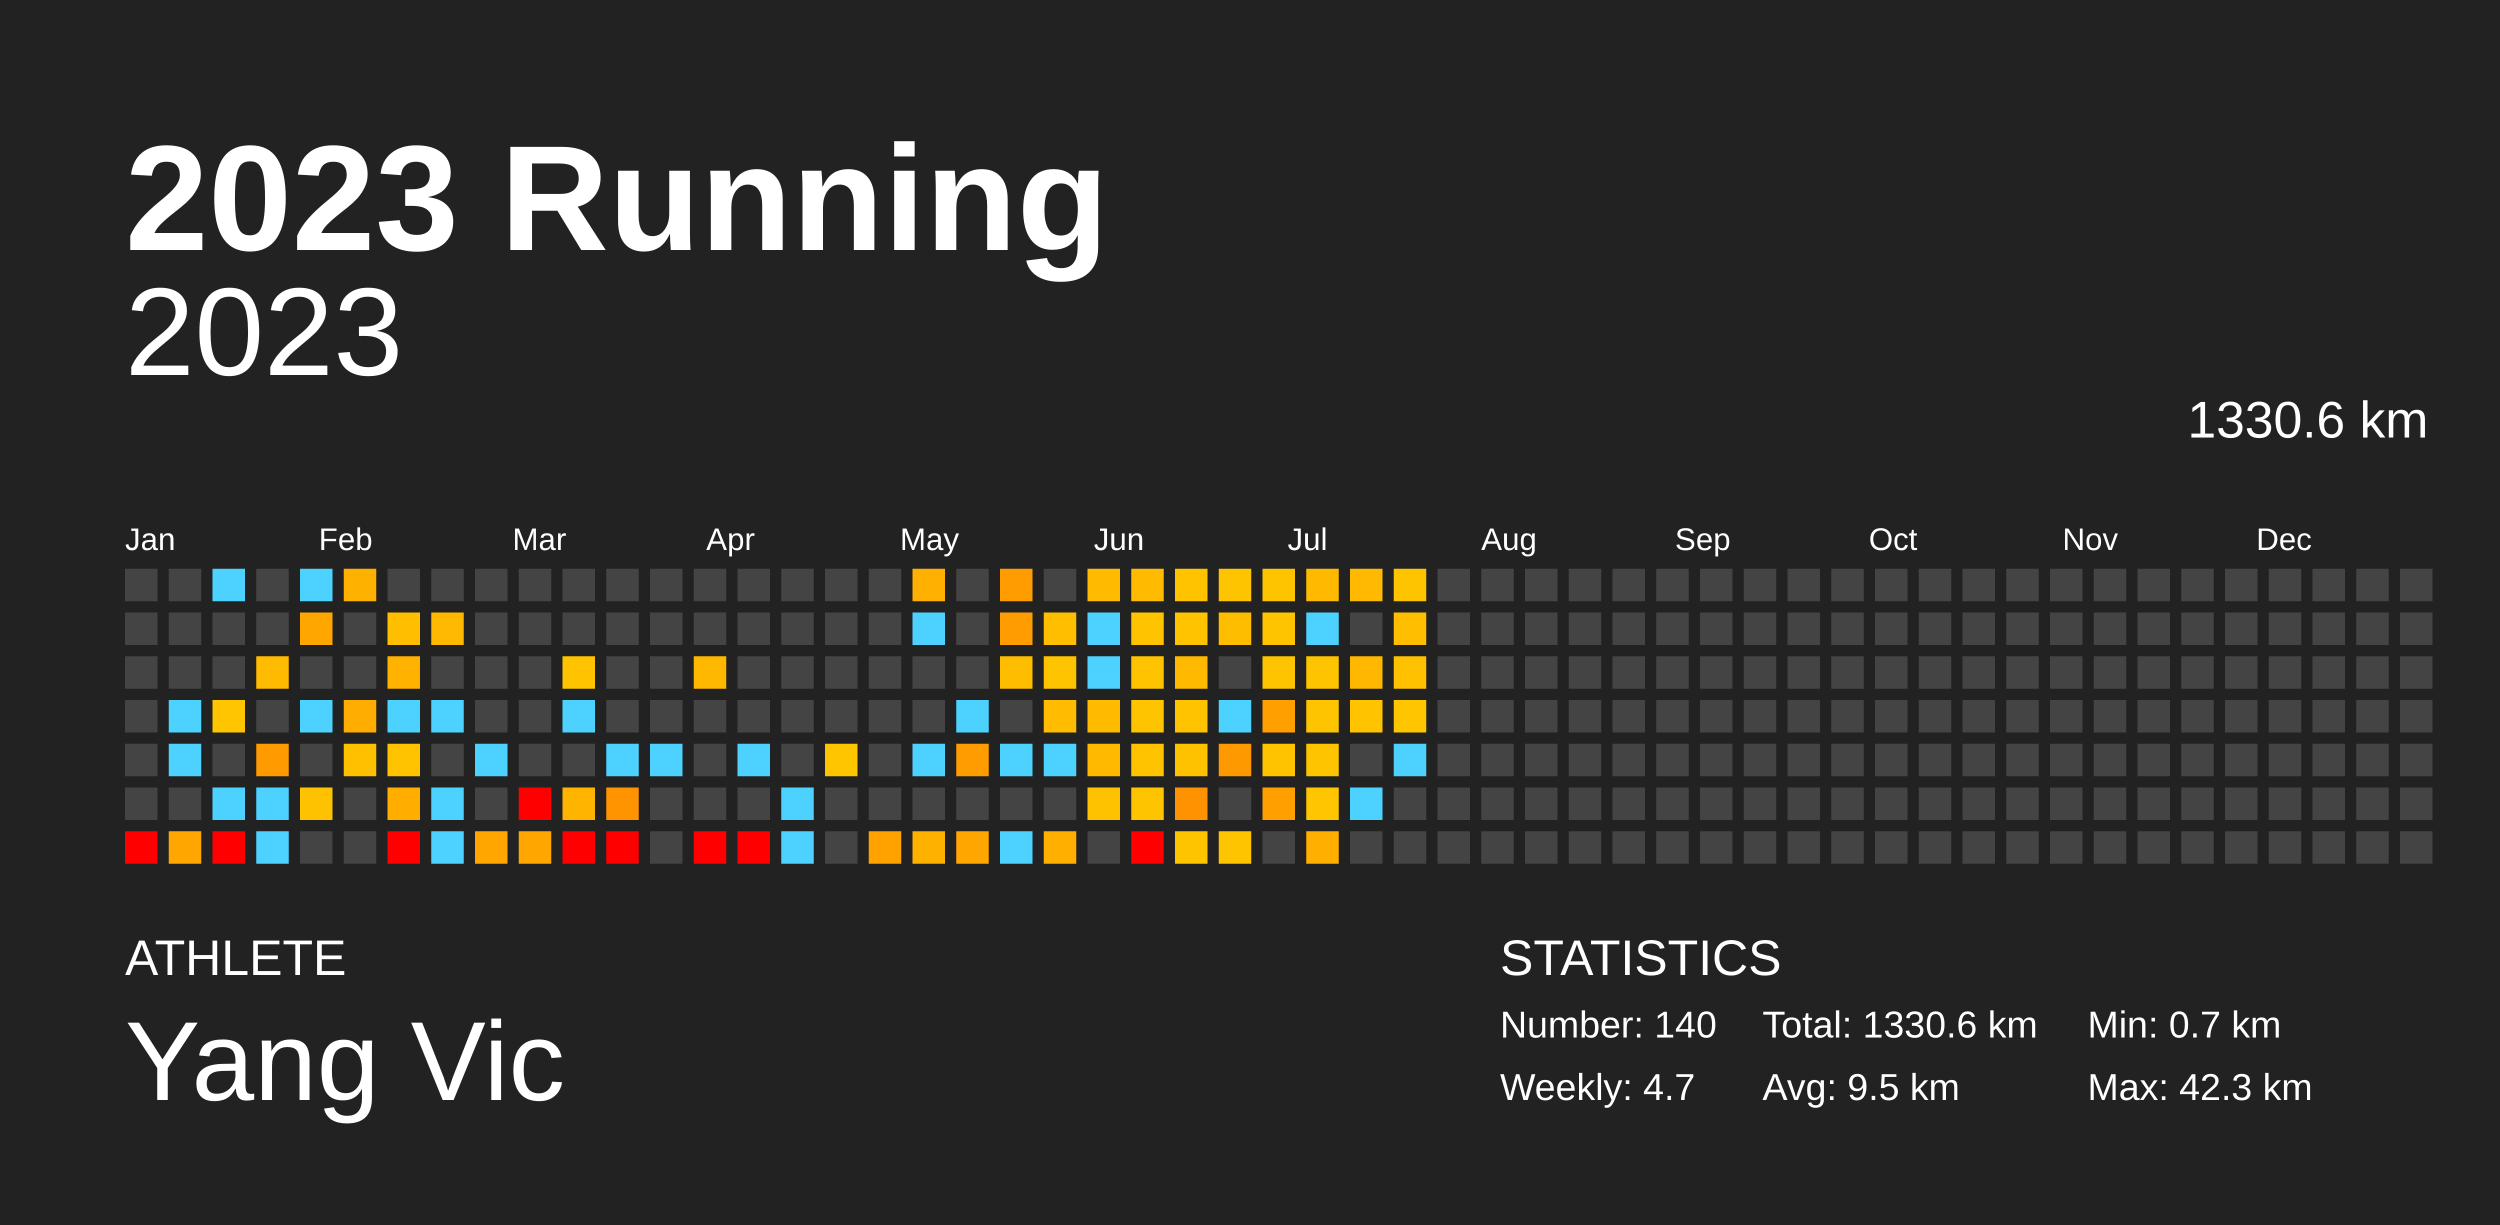
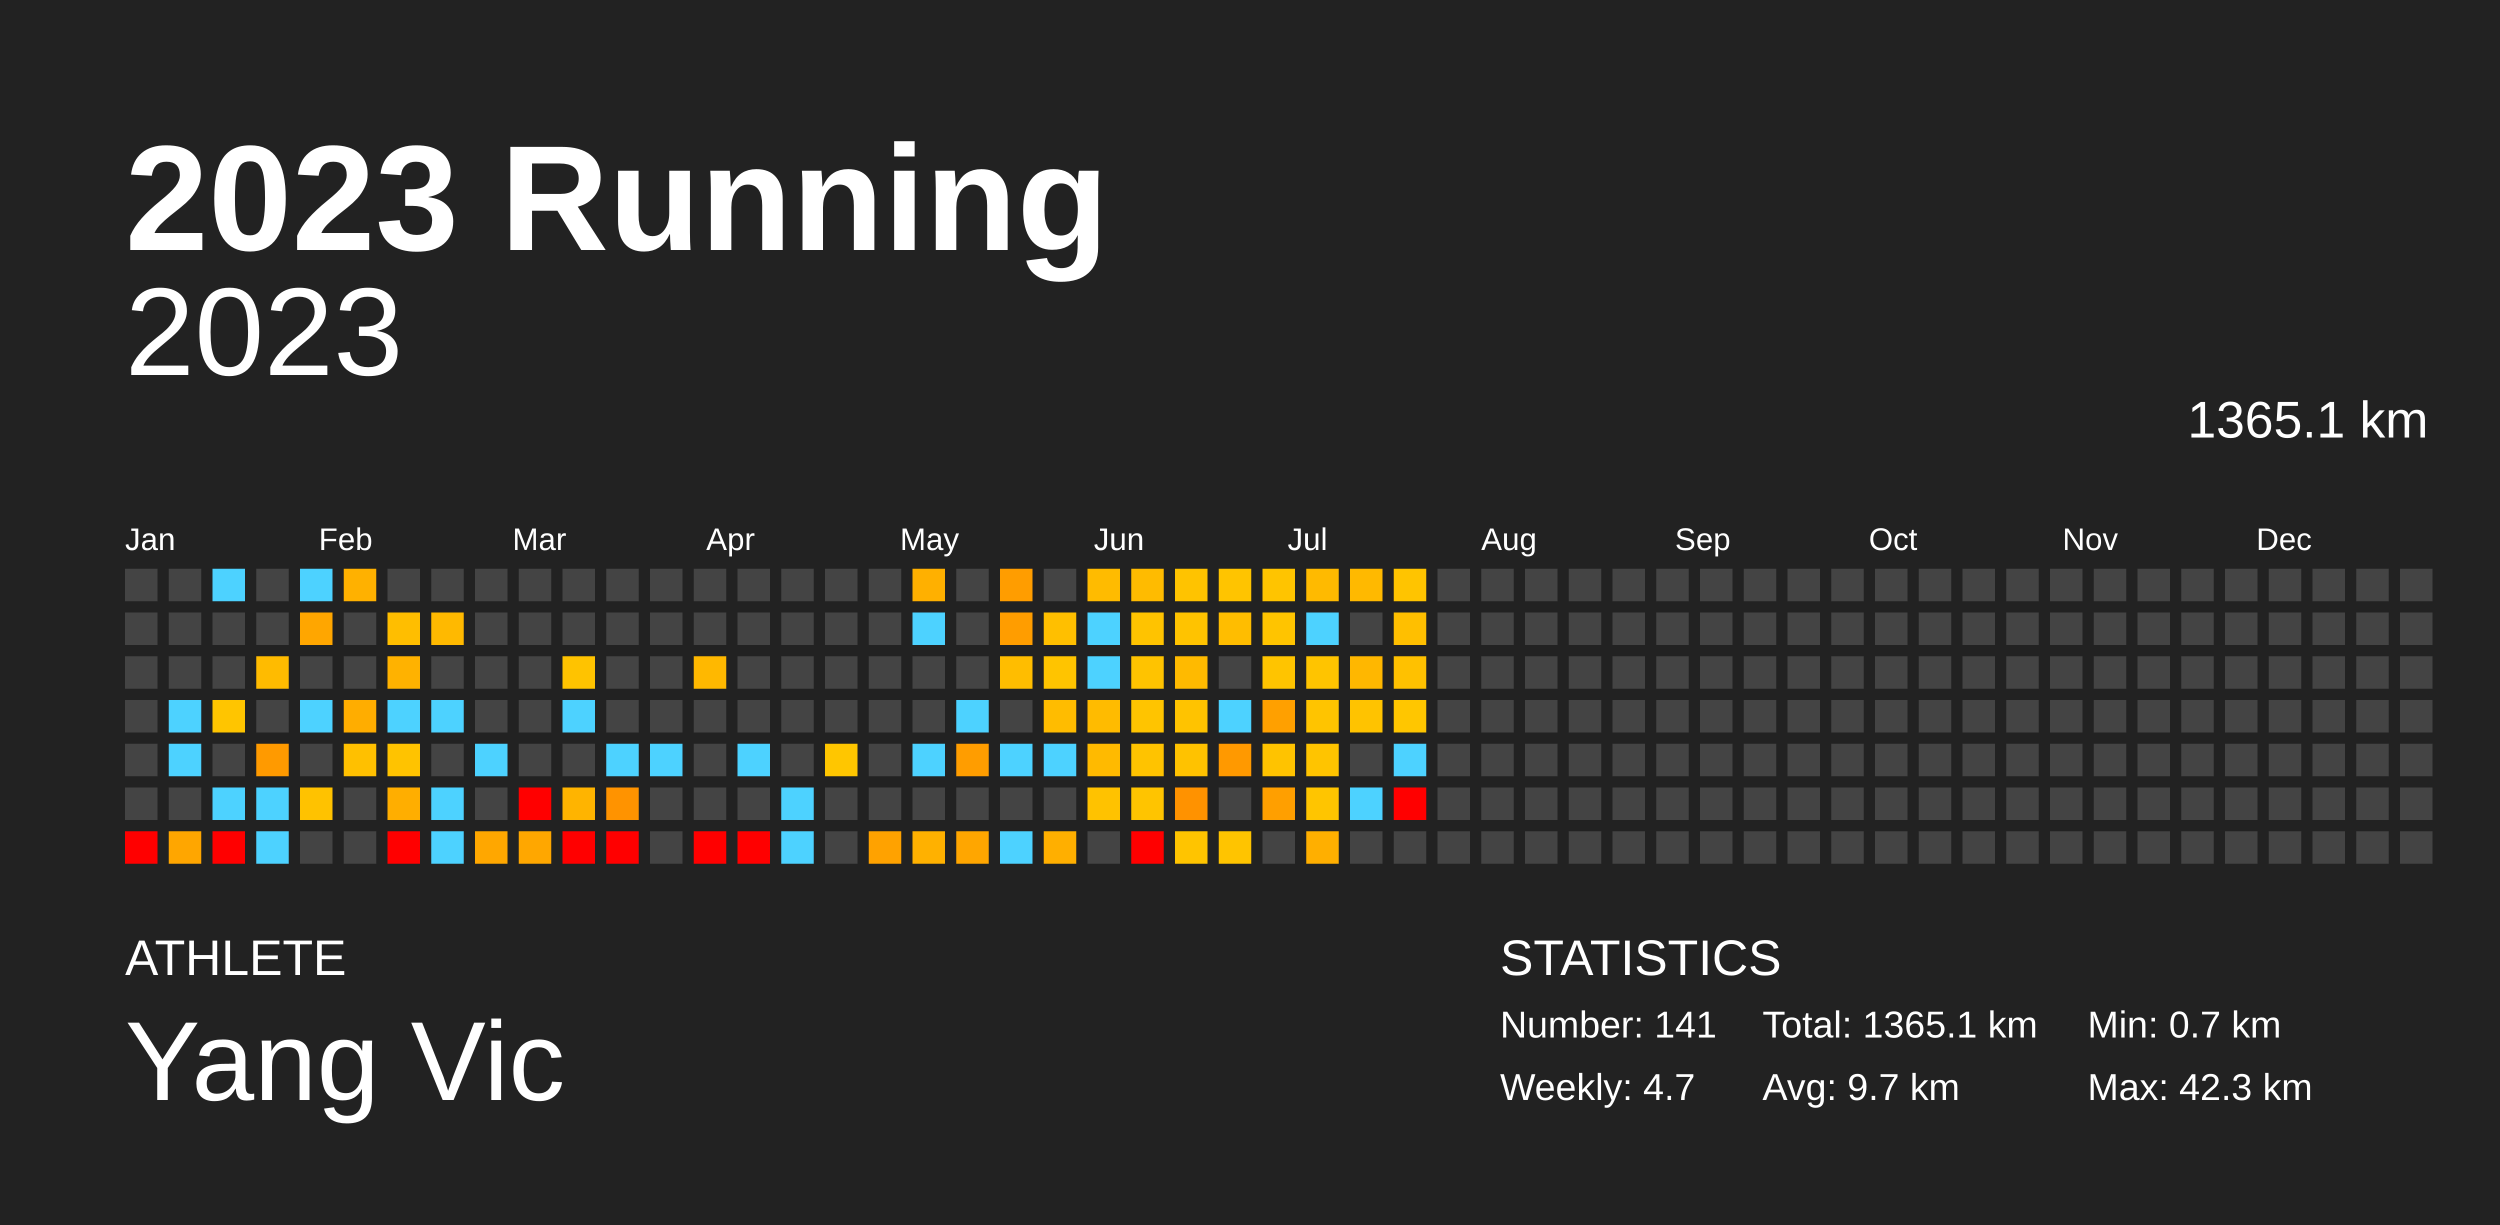
<svg xmlns="http://www.w3.org/2000/svg" baseProfile="full" height="98mm" version="1.1" viewBox="0,0,200,98" width="200mm">
  <defs />
  <rect fill="#222222" height="98" width="200" x="0" y="0" />
  <text fill="#FFFFFF" style="font-size:12px; font-family:Arial; font-weight:bold;" x="10" y="20">2023 Running</text>
  <text fill="#FFFFFF" style="font-size:4px; font-family:Arial" x="10" y="78">ATHLETE</text>
  <text fill="#FFFFFF" style="font-size:9px; font-family:Arial" x="10" y="88">Yang Vic</text>
  <text fill="#FFFFFF" style="font-size:4px; font-family:Arial" x="120" y="78">STATISTICS</text>
-   <text fill="#FFFFFF" style="font-size:3px; font-family:Arial" x="120" y="83">Number: 140</text>
+   <text fill="#FFFFFF" style="font-size:3px; font-family:Arial" x="120" y="83">Number: 141</text>
  <text fill="#FFFFFF" style="font-size:3px; font-family:Arial" x="120" y="88">Weekly: 4.7</text>
-   <text fill="#FFFFFF" style="font-size:3px; font-family:Arial" x="141" y="83">Total: 1330.6 km</text>
-   <text fill="#FFFFFF" style="font-size:3px; font-family:Arial" x="141" y="88">Avg: 9.5 km</text>
+   <text fill="#FFFFFF" style="font-size:3px; font-family:Arial" x="141" y="83">Total: 1365.1 km</text>
+   <text fill="#FFFFFF" style="font-size:3px; font-family:Arial" x="141" y="88">Avg: 9.7 km</text>
  <text fill="#FFFFFF" style="font-size:3px; font-family:Arial" x="167" y="83">Min: 0.7 km</text>
  <text fill="#FFFFFF" style="font-size:3px; font-family:Arial" x="167" y="88">Max: 42.3 km</text>
  <text alignment-baseline="hanging" fill="#FFFFFF" style="font-size:10.0px; font-family:Arial;" x="10" y="30">2023</text>
-   <text alignment-baseline="hanging" fill="#FFFFFF" style="font-size:4.125px; font-family:Arial;" x="175" y="35">1330.6 km</text>
+   <text alignment-baseline="hanging" fill="#FFFFFF" style="font-size:4.125px; font-family:Arial;" x="175" y="35">1365.1 km</text>
  <text fill="#FFFFFF" style="font-size:2.5px; font-family:Arial" x="10.0" y="44">Jan</text>
  <text fill="#FFFFFF" style="font-size:2.5px; font-family:Arial" x="25.5" y="44">Feb</text>
  <text fill="#FFFFFF" style="font-size:2.5px; font-family:Arial" x="41.0" y="44">Mar</text>
  <text fill="#FFFFFF" style="font-size:2.5px; font-family:Arial" x="56.5" y="44">Apr</text>
  <text fill="#FFFFFF" style="font-size:2.5px; font-family:Arial" x="72.0" y="44">May</text>
  <text fill="#FFFFFF" style="font-size:2.5px; font-family:Arial" x="87.5" y="44">Jun</text>
  <text fill="#FFFFFF" style="font-size:2.5px; font-family:Arial" x="103.0" y="44">Jul</text>
  <text fill="#FFFFFF" style="font-size:2.5px; font-family:Arial" x="118.5" y="44">Aug</text>
  <text fill="#FFFFFF" style="font-size:2.5px; font-family:Arial" x="134.0" y="44">Sep</text>
  <text fill="#FFFFFF" style="font-size:2.5px; font-family:Arial" x="149.5" y="44">Oct</text>
  <text fill="#FFFFFF" style="font-size:2.5px; font-family:Arial" x="165.0" y="44">Nov</text>
  <text fill="#FFFFFF" style="font-size:2.5px; font-family:Arial" x="180.5" y="44">Dec</text>
  <rect fill="#444444" height="2.6" width="2.6" x="10.0" y="45.5" />
  <rect fill="#444444" height="2.6" width="2.6" x="10.0" y="49.0" />
  <rect fill="#444444" height="2.6" width="2.6" x="10.0" y="52.5" />
  <rect fill="#444444" height="2.6" width="2.6" x="10.0" y="56.0" />
  <rect fill="#444444" height="2.6" width="2.6" x="10.0" y="59.5" />
  <rect fill="#444444" height="2.6" width="2.6" x="10.0" y="63.0" />
  <rect fill="red" height="2.6" width="2.6" x="10.0" y="66.5" />
  <rect fill="#444444" height="2.6" width="2.6" x="13.5" y="45.5" />
  <rect fill="#444444" height="2.6" width="2.6" x="13.5" y="49.0" />
  <rect fill="#444444" height="2.6" width="2.6" x="13.5" y="52.5" />
  <rect fill="#4dd2ff" height="2.6" width="2.6" x="13.5" y="56.0" />
  <rect fill="#4dd2ff" height="2.6" width="2.6" x="13.5" y="59.5" />
  <rect fill="#444444" height="2.6" width="2.6" x="13.5" y="63.0" />
  <rect fill="#ffa600" height="2.6" width="2.6" x="13.5" y="66.5" />
  <rect fill="#4dd2ff" height="2.6" width="2.6" x="17.0" y="45.5" />
  <rect fill="#444444" height="2.6" width="2.6" x="17.0" y="49.0" />
  <rect fill="#444444" height="2.6" width="2.6" x="17.0" y="52.5" />
  <rect fill="#ffc500" height="2.6" width="2.6" x="17.0" y="56.0" />
  <rect fill="#444444" height="2.6" width="2.6" x="17.0" y="59.5" />
  <rect fill="#4dd2ff" height="2.6" width="2.6" x="17.0" y="63.0" />
  <rect fill="red" height="2.6" width="2.6" x="17.0" y="66.5" />
  <rect fill="#444444" height="2.6" width="2.6" x="20.5" y="45.5" />
  <rect fill="#444444" height="2.6" width="2.6" x="20.5" y="49.0" />
  <rect fill="#ffbb00" height="2.6" width="2.6" x="20.5" y="52.5" />
  <rect fill="#444444" height="2.6" width="2.6" x="20.5" y="56.0" />
  <rect fill="#ff9a00" height="2.6" width="2.6" x="20.5" y="59.5" />
  <rect fill="#4dd2ff" height="2.6" width="2.6" x="20.5" y="63.0" />
  <rect fill="#4dd2ff" height="2.6" width="2.6" x="20.5" y="66.5" />
  <rect fill="#4dd2ff" height="2.6" width="2.6" x="24.0" y="45.5" />
  <rect fill="#ffa600" height="2.6" width="2.6" x="24.0" y="49.0" />
  <rect fill="#444444" height="2.6" width="2.6" x="24.0" y="52.5" />
  <rect fill="#4dd2ff" height="2.6" width="2.6" x="24.0" y="56.0" />
  <rect fill="#444444" height="2.6" width="2.6" x="24.0" y="59.5" />
  <rect fill="#ffc200" height="2.6" width="2.6" x="24.0" y="63.0" />
  <rect fill="#444444" height="2.6" width="2.6" x="24.0" y="66.5" />
  <rect fill="#ffb100" height="2.6" width="2.6" x="27.5" y="45.5" />
  <rect fill="#444444" height="2.6" width="2.6" x="27.5" y="49.0" />
  <rect fill="#444444" height="2.6" width="2.6" x="27.5" y="52.5" />
  <rect fill="#ffad00" height="2.6" width="2.6" x="27.5" y="56.0" />
  <rect fill="#ffc000" height="2.6" width="2.6" x="27.5" y="59.5" />
  <rect fill="#444444" height="2.6" width="2.6" x="27.5" y="63.0" />
  <rect fill="#444444" height="2.6" width="2.6" x="27.5" y="66.5" />
  <rect fill="#444444" height="2.6" width="2.6" x="31.0" y="45.5" />
  <rect fill="#ffbe00" height="2.6" width="2.6" x="31.0" y="49.0" />
  <rect fill="#ffb200" height="2.6" width="2.6" x="31.0" y="52.5" />
  <rect fill="#4dd2ff" height="2.6" width="2.6" x="31.0" y="56.0" />
  <rect fill="#ffc300" height="2.6" width="2.6" x="31.0" y="59.5" />
  <rect fill="#ffae00" height="2.6" width="2.6" x="31.0" y="63.0" />
  <rect fill="red" height="2.6" width="2.6" x="31.0" y="66.5" />
  <rect fill="#444444" height="2.6" width="2.6" x="34.5" y="45.5" />
  <rect fill="#ffb900" height="2.6" width="2.6" x="34.5" y="49.0" />
  <rect fill="#444444" height="2.6" width="2.6" x="34.5" y="52.5" />
  <rect fill="#4dd2ff" height="2.6" width="2.6" x="34.5" y="56.0" />
  <rect fill="#444444" height="2.6" width="2.6" x="34.5" y="59.5" />
  <rect fill="#4dd2ff" height="2.6" width="2.6" x="34.5" y="63.0" />
  <rect fill="#4dd2ff" height="2.6" width="2.6" x="34.5" y="66.5" />
  <rect fill="#444444" height="2.6" width="2.6" x="38.0" y="45.5" />
  <rect fill="#444444" height="2.6" width="2.6" x="38.0" y="49.0" />
  <rect fill="#444444" height="2.6" width="2.6" x="38.0" y="52.5" />
  <rect fill="#444444" height="2.6" width="2.6" x="38.0" y="56.0" />
  <rect fill="#4dd2ff" height="2.6" width="2.6" x="38.0" y="59.5" />
  <rect fill="#444444" height="2.6" width="2.6" x="38.0" y="63.0" />
  <rect fill="#ffa700" height="2.6" width="2.6" x="38.0" y="66.5" />
  <rect fill="#444444" height="2.6" width="2.6" x="41.5" y="45.5" />
  <rect fill="#444444" height="2.6" width="2.6" x="41.5" y="49.0" />
  <rect fill="#444444" height="2.6" width="2.6" x="41.5" y="52.5" />
  <rect fill="#444444" height="2.6" width="2.6" x="41.5" y="56.0" />
  <rect fill="#444444" height="2.6" width="2.6" x="41.5" y="59.5" />
  <rect fill="red" height="2.6" width="2.6" x="41.5" y="63.0" />
  <rect fill="#ffa700" height="2.6" width="2.6" x="41.5" y="66.5" />
  <rect fill="#444444" height="2.6" width="2.6" x="45.0" y="45.5" />
  <rect fill="#444444" height="2.6" width="2.6" x="45.0" y="49.0" />
  <rect fill="#ffc300" height="2.6" width="2.6" x="45.0" y="52.5" />
  <rect fill="#4dd2ff" height="2.6" width="2.6" x="45.0" y="56.0" />
  <rect fill="#444444" height="2.6" width="2.6" x="45.0" y="59.5" />
  <rect fill="#ffb400" height="2.6" width="2.6" x="45.0" y="63.0" />
  <rect fill="red" height="2.6" width="2.6" x="45.0" y="66.5" />
  <rect fill="#444444" height="2.6" width="2.6" x="48.5" y="45.5" />
  <rect fill="#444444" height="2.6" width="2.6" x="48.5" y="49.0" />
  <rect fill="#444444" height="2.6" width="2.6" x="48.5" y="52.5" />
  <rect fill="#444444" height="2.6" width="2.6" x="48.5" y="56.0" />
  <rect fill="#4dd2ff" height="2.6" width="2.6" x="48.5" y="59.5" />
  <rect fill="#ff9300" height="2.6" width="2.6" x="48.5" y="63.0" />
  <rect fill="red" height="2.6" width="2.6" x="48.5" y="66.5" />
  <rect fill="#444444" height="2.6" width="2.6" x="52.0" y="45.5" />
  <rect fill="#444444" height="2.6" width="2.6" x="52.0" y="49.0" />
  <rect fill="#444444" height="2.6" width="2.6" x="52.0" y="52.5" />
  <rect fill="#444444" height="2.6" width="2.6" x="52.0" y="56.0" />
  <rect fill="#4dd2ff" height="2.6" width="2.6" x="52.0" y="59.5" />
  <rect fill="#444444" height="2.6" width="2.6" x="52.0" y="63.0" />
  <rect fill="#444444" height="2.6" width="2.6" x="52.0" y="66.5" />
  <rect fill="#444444" height="2.6" width="2.6" x="55.5" y="45.5" />
  <rect fill="#444444" height="2.6" width="2.6" x="55.5" y="49.0" />
  <rect fill="#ffb800" height="2.6" width="2.6" x="55.5" y="52.5" />
  <rect fill="#444444" height="2.6" width="2.6" x="55.5" y="56.0" />
  <rect fill="#444444" height="2.6" width="2.6" x="55.5" y="59.5" />
  <rect fill="#444444" height="2.6" width="2.6" x="55.5" y="63.0" />
  <rect fill="red" height="2.6" width="2.6" x="55.5" y="66.5" />
  <rect fill="#444444" height="2.6" width="2.6" x="59.0" y="45.5" />
  <rect fill="#444444" height="2.6" width="2.6" x="59.0" y="49.0" />
  <rect fill="#444444" height="2.6" width="2.6" x="59.0" y="52.5" />
  <rect fill="#444444" height="2.6" width="2.6" x="59.0" y="56.0" />
  <rect fill="#4dd2ff" height="2.6" width="2.6" x="59.0" y="59.5" />
  <rect fill="#444444" height="2.6" width="2.6" x="59.0" y="63.0" />
  <rect fill="red" height="2.6" width="2.6" x="59.0" y="66.5" />
  <rect fill="#444444" height="2.6" width="2.6" x="62.5" y="45.5" />
  <rect fill="#444444" height="2.6" width="2.6" x="62.5" y="49.0" />
  <rect fill="#444444" height="2.6" width="2.6" x="62.5" y="52.5" />
  <rect fill="#444444" height="2.6" width="2.6" x="62.5" y="56.0" />
  <rect fill="#444444" height="2.6" width="2.6" x="62.5" y="59.5" />
  <rect fill="#4dd2ff" height="2.6" width="2.6" x="62.5" y="63.0" />
  <rect fill="#4dd2ff" height="2.6" width="2.6" x="62.5" y="66.5" />
  <rect fill="#444444" height="2.6" width="2.6" x="66.0" y="45.5" />
  <rect fill="#444444" height="2.6" width="2.6" x="66.0" y="49.0" />
  <rect fill="#444444" height="2.6" width="2.6" x="66.0" y="52.5" />
  <rect fill="#444444" height="2.6" width="2.6" x="66.0" y="56.0" />
  <rect fill="#ffc600" height="2.6" width="2.6" x="66.0" y="59.5" />
  <rect fill="#444444" height="2.6" width="2.6" x="66.0" y="63.0" />
  <rect fill="#444444" height="2.6" width="2.6" x="66.0" y="66.5" />
  <rect fill="#444444" height="2.6" width="2.6" x="69.5" y="45.5" />
  <rect fill="#444444" height="2.6" width="2.6" x="69.5" y="49.0" />
  <rect fill="#444444" height="2.6" width="2.6" x="69.5" y="52.5" />
  <rect fill="#444444" height="2.6" width="2.6" x="69.5" y="56.0" />
  <rect fill="#444444" height="2.6" width="2.6" x="69.5" y="59.5" />
  <rect fill="#444444" height="2.6" width="2.6" x="69.5" y="63.0" />
  <rect fill="#ffa200" height="2.6" width="2.6" x="69.5" y="66.5" />
  <rect fill="#ffb000" height="2.6" width="2.6" x="73.0" y="45.5" />
  <rect fill="#4dd2ff" height="2.6" width="2.6" x="73.0" y="49.0" />
  <rect fill="#444444" height="2.6" width="2.6" x="73.0" y="52.5" />
  <rect fill="#444444" height="2.6" width="2.6" x="73.0" y="56.0" />
  <rect fill="#4dd2ff" height="2.6" width="2.6" x="73.0" y="59.5" />
  <rect fill="#444444" height="2.6" width="2.6" x="73.0" y="63.0" />
  <rect fill="#ffb100" height="2.6" width="2.6" x="73.0" y="66.5" />
  <rect fill="#444444" height="2.6" width="2.6" x="76.5" y="45.5" />
  <rect fill="#444444" height="2.6" width="2.6" x="76.5" y="49.0" />
  <rect fill="#444444" height="2.6" width="2.6" x="76.5" y="52.5" />
  <rect fill="#4dd2ff" height="2.6" width="2.6" x="76.5" y="56.0" />
  <rect fill="#ff9d00" height="2.6" width="2.6" x="76.5" y="59.5" />
  <rect fill="#444444" height="2.6" width="2.6" x="76.5" y="63.0" />
  <rect fill="#ffa600" height="2.6" width="2.6" x="76.5" y="66.5" />
  <rect fill="#ff9d00" height="2.6" width="2.6" x="80.0" y="45.5" />
  <rect fill="#ff9d00" height="2.6" width="2.6" x="80.0" y="49.0" />
  <rect fill="#ffbd00" height="2.6" width="2.6" x="80.0" y="52.5" />
  <rect fill="#444444" height="2.6" width="2.6" x="80.0" y="56.0" />
  <rect fill="#4dd2ff" height="2.6" width="2.6" x="80.0" y="59.5" />
  <rect fill="#444444" height="2.6" width="2.6" x="80.0" y="63.0" />
  <rect fill="#4dd2ff" height="2.6" width="2.6" x="80.0" y="66.5" />
  <rect fill="#444444" height="2.6" width="2.6" x="83.5" y="45.5" />
  <rect fill="#ffbf00" height="2.6" width="2.6" x="83.5" y="49.0" />
  <rect fill="#ffc400" height="2.6" width="2.6" x="83.5" y="52.5" />
  <rect fill="#ffbc00" height="2.6" width="2.6" x="83.5" y="56.0" />
  <rect fill="#4dd2ff" height="2.6" width="2.6" x="83.5" y="59.5" />
  <rect fill="#444444" height="2.6" width="2.6" x="83.5" y="63.0" />
  <rect fill="#ffaf00" height="2.6" width="2.6" x="83.5" y="66.5" />
  <rect fill="#ffbb00" height="2.6" width="2.6" x="87.0" y="45.5" />
  <rect fill="#4dd2ff" height="2.6" width="2.6" x="87.0" y="49.0" />
  <rect fill="#4dd2ff" height="2.6" width="2.6" x="87.0" y="52.5" />
  <rect fill="#ffbb00" height="2.6" width="2.6" x="87.0" y="56.0" />
  <rect fill="#ffba00" height="2.6" width="2.6" x="87.0" y="59.5" />
  <rect fill="#ffc200" height="2.6" width="2.6" x="87.0" y="63.0" />
  <rect fill="#444444" height="2.6" width="2.6" x="87.0" y="66.5" />
  <rect fill="#ffbb00" height="2.6" width="2.6" x="90.5" y="45.5" />
  <rect fill="#ffc300" height="2.6" width="2.6" x="90.5" y="49.0" />
  <rect fill="#ffc300" height="2.6" width="2.6" x="90.5" y="52.5" />
  <rect fill="#ffc400" height="2.6" width="2.6" x="90.5" y="56.0" />
  <rect fill="#ffc300" height="2.6" width="2.6" x="90.5" y="59.5" />
  <rect fill="#ffc400" height="2.6" width="2.6" x="90.5" y="63.0" />
  <rect fill="red" height="2.6" width="2.6" x="90.5" y="66.5" />
  <rect fill="#ffc300" height="2.6" width="2.6" x="94.0" y="45.5" />
  <rect fill="#ffc300" height="2.6" width="2.6" x="94.0" y="49.0" />
  <rect fill="#ffba00" height="2.6" width="2.6" x="94.0" y="52.5" />
  <rect fill="#ffc300" height="2.6" width="2.6" x="94.0" y="56.0" />
  <rect fill="#ffc200" height="2.6" width="2.6" x="94.0" y="59.5" />
  <rect fill="#ff9200" height="2.6" width="2.6" x="94.0" y="63.0" />
  <rect fill="#ffc400" height="2.6" width="2.6" x="94.0" y="66.5" />
  <rect fill="#ffc400" height="2.6" width="2.6" x="97.5" y="45.5" />
  <rect fill="#ffbd00" height="2.6" width="2.6" x="97.5" y="49.0" />
  <rect fill="#444444" height="2.6" width="2.6" x="97.5" y="52.5" />
  <rect fill="#4dd2ff" height="2.6" width="2.6" x="97.5" y="56.0" />
  <rect fill="#ff9900" height="2.6" width="2.6" x="97.5" y="59.5" />
  <rect fill="#444444" height="2.6" width="2.6" x="97.5" y="63.0" />
  <rect fill="#ffc400" height="2.6" width="2.6" x="97.5" y="66.5" />
  <rect fill="#ffc400" height="2.6" width="2.6" x="101.0" y="45.5" />
  <rect fill="#ffc400" height="2.6" width="2.6" x="101.0" y="49.0" />
  <rect fill="#ffc400" height="2.6" width="2.6" x="101.0" y="52.5" />
  <rect fill="#ffa000" height="2.6" width="2.6" x="101.0" y="56.0" />
  <rect fill="#ffc300" height="2.6" width="2.6" x="101.0" y="59.5" />
  <rect fill="#ff9f00" height="2.6" width="2.6" x="101.0" y="63.0" />
  <rect fill="#444444" height="2.6" width="2.6" x="101.0" y="66.5" />
  <rect fill="#ffba00" height="2.6" width="2.6" x="104.5" y="45.5" />
  <rect fill="#4dd2ff" height="2.6" width="2.6" x="104.5" y="49.0" />
  <rect fill="#ffc400" height="2.6" width="2.6" x="104.5" y="52.5" />
  <rect fill="#ffc400" height="2.6" width="2.6" x="104.5" y="56.0" />
  <rect fill="#ffc400" height="2.6" width="2.6" x="104.5" y="59.5" />
  <rect fill="#ffc500" height="2.6" width="2.6" x="104.5" y="63.0" />
  <rect fill="#ffaf00" height="2.6" width="2.6" x="104.5" y="66.5" />
  <rect fill="#ffb900" height="2.6" width="2.6" x="108.0" y="45.5" />
  <rect fill="#444444" height="2.6" width="2.6" x="108.0" y="49.0" />
  <rect fill="#ffb700" height="2.6" width="2.6" x="108.0" y="52.5" />
  <rect fill="#ffc300" height="2.6" width="2.6" x="108.0" y="56.0" />
  <rect fill="#444444" height="2.6" width="2.6" x="108.0" y="59.5" />
  <rect fill="#4dd2ff" height="2.6" width="2.6" x="108.0" y="63.0" />
  <rect fill="#444444" height="2.6" width="2.6" x="108.0" y="66.5" />
  <rect fill="#ffc400" height="2.6" width="2.6" x="111.5" y="45.5" />
  <rect fill="#ffbf00" height="2.6" width="2.6" x="111.5" y="49.0" />
  <rect fill="#ffc100" height="2.6" width="2.6" x="111.5" y="52.5" />
  <rect fill="#ffc600" height="2.6" width="2.6" x="111.5" y="56.0" />
  <rect fill="#4dd2ff" height="2.6" width="2.6" x="111.5" y="59.5" />
-   <rect fill="#444444" height="2.6" width="2.6" x="111.5" y="63.0" />
+   <rect fill="red" height="2.6" width="2.6" x="111.5" y="63.0" />
  <rect fill="#444444" height="2.6" width="2.6" x="111.5" y="66.5" />
  <rect fill="#444444" height="2.6" width="2.6" x="115.0" y="45.5" />
  <rect fill="#444444" height="2.6" width="2.6" x="115.0" y="49.0" />
  <rect fill="#444444" height="2.6" width="2.6" x="115.0" y="52.5" />
  <rect fill="#444444" height="2.6" width="2.6" x="115.0" y="56.0" />
  <rect fill="#444444" height="2.6" width="2.6" x="115.0" y="59.5" />
  <rect fill="#444444" height="2.6" width="2.6" x="115.0" y="63.0" />
  <rect fill="#444444" height="2.6" width="2.6" x="115.0" y="66.5" />
  <rect fill="#444444" height="2.6" width="2.6" x="118.5" y="45.5" />
  <rect fill="#444444" height="2.6" width="2.6" x="118.5" y="49.0" />
  <rect fill="#444444" height="2.6" width="2.6" x="118.5" y="52.5" />
  <rect fill="#444444" height="2.6" width="2.6" x="118.5" y="56.0" />
  <rect fill="#444444" height="2.6" width="2.6" x="118.5" y="59.5" />
  <rect fill="#444444" height="2.6" width="2.6" x="118.5" y="63.0" />
  <rect fill="#444444" height="2.6" width="2.6" x="118.5" y="66.5" />
  <rect fill="#444444" height="2.6" width="2.6" x="122.0" y="45.5" />
  <rect fill="#444444" height="2.6" width="2.6" x="122.0" y="49.0" />
  <rect fill="#444444" height="2.6" width="2.6" x="122.0" y="52.5" />
  <rect fill="#444444" height="2.6" width="2.6" x="122.0" y="56.0" />
  <rect fill="#444444" height="2.6" width="2.6" x="122.0" y="59.5" />
  <rect fill="#444444" height="2.6" width="2.6" x="122.0" y="63.0" />
  <rect fill="#444444" height="2.6" width="2.6" x="122.0" y="66.5" />
  <rect fill="#444444" height="2.6" width="2.6" x="125.5" y="45.5" />
  <rect fill="#444444" height="2.6" width="2.6" x="125.5" y="49.0" />
  <rect fill="#444444" height="2.6" width="2.6" x="125.5" y="52.5" />
  <rect fill="#444444" height="2.6" width="2.6" x="125.5" y="56.0" />
  <rect fill="#444444" height="2.6" width="2.6" x="125.5" y="59.5" />
  <rect fill="#444444" height="2.6" width="2.6" x="125.5" y="63.0" />
  <rect fill="#444444" height="2.6" width="2.6" x="125.5" y="66.5" />
  <rect fill="#444444" height="2.6" width="2.6" x="129.0" y="45.5" />
  <rect fill="#444444" height="2.6" width="2.6" x="129.0" y="49.0" />
  <rect fill="#444444" height="2.6" width="2.6" x="129.0" y="52.5" />
  <rect fill="#444444" height="2.6" width="2.6" x="129.0" y="56.0" />
  <rect fill="#444444" height="2.6" width="2.6" x="129.0" y="59.5" />
  <rect fill="#444444" height="2.6" width="2.6" x="129.0" y="63.0" />
  <rect fill="#444444" height="2.6" width="2.6" x="129.0" y="66.5" />
  <rect fill="#444444" height="2.6" width="2.6" x="132.5" y="45.5" />
  <rect fill="#444444" height="2.6" width="2.6" x="132.5" y="49.0" />
  <rect fill="#444444" height="2.6" width="2.6" x="132.5" y="52.5" />
  <rect fill="#444444" height="2.6" width="2.6" x="132.5" y="56.0" />
  <rect fill="#444444" height="2.6" width="2.6" x="132.5" y="59.5" />
  <rect fill="#444444" height="2.6" width="2.6" x="132.5" y="63.0" />
  <rect fill="#444444" height="2.6" width="2.6" x="132.5" y="66.5" />
  <rect fill="#444444" height="2.6" width="2.6" x="136.0" y="45.5" />
  <rect fill="#444444" height="2.6" width="2.6" x="136.0" y="49.0" />
  <rect fill="#444444" height="2.6" width="2.6" x="136.0" y="52.5" />
  <rect fill="#444444" height="2.6" width="2.6" x="136.0" y="56.0" />
  <rect fill="#444444" height="2.6" width="2.6" x="136.0" y="59.5" />
  <rect fill="#444444" height="2.6" width="2.6" x="136.0" y="63.0" />
  <rect fill="#444444" height="2.6" width="2.6" x="136.0" y="66.5" />
  <rect fill="#444444" height="2.6" width="2.6" x="139.5" y="45.5" />
  <rect fill="#444444" height="2.6" width="2.6" x="139.5" y="49.0" />
  <rect fill="#444444" height="2.6" width="2.6" x="139.5" y="52.5" />
  <rect fill="#444444" height="2.6" width="2.6" x="139.5" y="56.0" />
  <rect fill="#444444" height="2.6" width="2.6" x="139.5" y="59.5" />
  <rect fill="#444444" height="2.6" width="2.6" x="139.5" y="63.0" />
  <rect fill="#444444" height="2.6" width="2.6" x="139.5" y="66.5" />
  <rect fill="#444444" height="2.6" width="2.6" x="143.0" y="45.5" />
  <rect fill="#444444" height="2.6" width="2.6" x="143.0" y="49.0" />
  <rect fill="#444444" height="2.6" width="2.6" x="143.0" y="52.5" />
  <rect fill="#444444" height="2.6" width="2.6" x="143.0" y="56.0" />
  <rect fill="#444444" height="2.6" width="2.6" x="143.0" y="59.5" />
  <rect fill="#444444" height="2.6" width="2.6" x="143.0" y="63.0" />
  <rect fill="#444444" height="2.6" width="2.6" x="143.0" y="66.5" />
  <rect fill="#444444" height="2.6" width="2.6" x="146.5" y="45.5" />
  <rect fill="#444444" height="2.6" width="2.6" x="146.5" y="49.0" />
  <rect fill="#444444" height="2.6" width="2.6" x="146.5" y="52.5" />
  <rect fill="#444444" height="2.6" width="2.6" x="146.5" y="56.0" />
  <rect fill="#444444" height="2.6" width="2.6" x="146.5" y="59.5" />
  <rect fill="#444444" height="2.6" width="2.6" x="146.5" y="63.0" />
  <rect fill="#444444" height="2.6" width="2.6" x="146.5" y="66.5" />
  <rect fill="#444444" height="2.6" width="2.6" x="150.0" y="45.5" />
  <rect fill="#444444" height="2.6" width="2.6" x="150.0" y="49.0" />
  <rect fill="#444444" height="2.6" width="2.6" x="150.0" y="52.5" />
  <rect fill="#444444" height="2.6" width="2.6" x="150.0" y="56.0" />
  <rect fill="#444444" height="2.6" width="2.6" x="150.0" y="59.5" />
  <rect fill="#444444" height="2.6" width="2.6" x="150.0" y="63.0" />
  <rect fill="#444444" height="2.6" width="2.6" x="150.0" y="66.5" />
  <rect fill="#444444" height="2.6" width="2.6" x="153.5" y="45.5" />
  <rect fill="#444444" height="2.6" width="2.6" x="153.5" y="49.0" />
  <rect fill="#444444" height="2.6" width="2.6" x="153.5" y="52.5" />
  <rect fill="#444444" height="2.6" width="2.6" x="153.5" y="56.0" />
  <rect fill="#444444" height="2.6" width="2.6" x="153.5" y="59.5" />
  <rect fill="#444444" height="2.6" width="2.6" x="153.5" y="63.0" />
  <rect fill="#444444" height="2.6" width="2.6" x="153.5" y="66.5" />
  <rect fill="#444444" height="2.6" width="2.6" x="157.0" y="45.5" />
  <rect fill="#444444" height="2.6" width="2.6" x="157.0" y="49.0" />
  <rect fill="#444444" height="2.6" width="2.6" x="157.0" y="52.5" />
  <rect fill="#444444" height="2.6" width="2.6" x="157.0" y="56.0" />
  <rect fill="#444444" height="2.6" width="2.6" x="157.0" y="59.5" />
  <rect fill="#444444" height="2.6" width="2.6" x="157.0" y="63.0" />
  <rect fill="#444444" height="2.6" width="2.6" x="157.0" y="66.5" />
  <rect fill="#444444" height="2.6" width="2.6" x="160.5" y="45.5" />
  <rect fill="#444444" height="2.6" width="2.6" x="160.5" y="49.0" />
  <rect fill="#444444" height="2.6" width="2.6" x="160.5" y="52.5" />
  <rect fill="#444444" height="2.6" width="2.6" x="160.5" y="56.0" />
  <rect fill="#444444" height="2.6" width="2.6" x="160.5" y="59.5" />
  <rect fill="#444444" height="2.6" width="2.6" x="160.5" y="63.0" />
  <rect fill="#444444" height="2.6" width="2.6" x="160.5" y="66.5" />
  <rect fill="#444444" height="2.6" width="2.6" x="164.0" y="45.5" />
  <rect fill="#444444" height="2.6" width="2.6" x="164.0" y="49.0" />
  <rect fill="#444444" height="2.6" width="2.6" x="164.0" y="52.5" />
  <rect fill="#444444" height="2.6" width="2.6" x="164.0" y="56.0" />
  <rect fill="#444444" height="2.6" width="2.6" x="164.0" y="59.5" />
  <rect fill="#444444" height="2.6" width="2.6" x="164.0" y="63.0" />
  <rect fill="#444444" height="2.6" width="2.6" x="164.0" y="66.5" />
  <rect fill="#444444" height="2.6" width="2.6" x="167.5" y="45.5" />
  <rect fill="#444444" height="2.6" width="2.6" x="167.5" y="49.0" />
  <rect fill="#444444" height="2.6" width="2.6" x="167.5" y="52.5" />
  <rect fill="#444444" height="2.6" width="2.6" x="167.5" y="56.0" />
  <rect fill="#444444" height="2.6" width="2.6" x="167.5" y="59.5" />
  <rect fill="#444444" height="2.6" width="2.6" x="167.5" y="63.0" />
  <rect fill="#444444" height="2.6" width="2.6" x="167.5" y="66.5" />
  <rect fill="#444444" height="2.6" width="2.6" x="171.0" y="45.5" />
  <rect fill="#444444" height="2.6" width="2.6" x="171.0" y="49.0" />
  <rect fill="#444444" height="2.6" width="2.6" x="171.0" y="52.5" />
  <rect fill="#444444" height="2.6" width="2.6" x="171.0" y="56.0" />
  <rect fill="#444444" height="2.6" width="2.6" x="171.0" y="59.5" />
  <rect fill="#444444" height="2.6" width="2.6" x="171.0" y="63.0" />
  <rect fill="#444444" height="2.6" width="2.6" x="171.0" y="66.5" />
  <rect fill="#444444" height="2.6" width="2.6" x="174.5" y="45.5" />
  <rect fill="#444444" height="2.6" width="2.6" x="174.5" y="49.0" />
  <rect fill="#444444" height="2.6" width="2.6" x="174.5" y="52.5" />
  <rect fill="#444444" height="2.6" width="2.6" x="174.5" y="56.0" />
  <rect fill="#444444" height="2.6" width="2.6" x="174.5" y="59.5" />
  <rect fill="#444444" height="2.6" width="2.6" x="174.5" y="63.0" />
  <rect fill="#444444" height="2.6" width="2.6" x="174.5" y="66.5" />
  <rect fill="#444444" height="2.6" width="2.6" x="178.0" y="45.5" />
  <rect fill="#444444" height="2.6" width="2.6" x="178.0" y="49.0" />
  <rect fill="#444444" height="2.6" width="2.6" x="178.0" y="52.5" />
  <rect fill="#444444" height="2.6" width="2.6" x="178.0" y="56.0" />
  <rect fill="#444444" height="2.6" width="2.6" x="178.0" y="59.5" />
  <rect fill="#444444" height="2.6" width="2.6" x="178.0" y="63.0" />
  <rect fill="#444444" height="2.6" width="2.6" x="178.0" y="66.5" />
  <rect fill="#444444" height="2.6" width="2.6" x="181.5" y="45.5" />
  <rect fill="#444444" height="2.6" width="2.6" x="181.5" y="49.0" />
  <rect fill="#444444" height="2.6" width="2.6" x="181.5" y="52.5" />
  <rect fill="#444444" height="2.6" width="2.6" x="181.5" y="56.0" />
  <rect fill="#444444" height="2.6" width="2.6" x="181.5" y="59.5" />
  <rect fill="#444444" height="2.6" width="2.6" x="181.5" y="63.0" />
  <rect fill="#444444" height="2.6" width="2.6" x="181.5" y="66.5" />
  <rect fill="#444444" height="2.6" width="2.6" x="185.0" y="45.5" />
  <rect fill="#444444" height="2.6" width="2.6" x="185.0" y="49.0" />
  <rect fill="#444444" height="2.6" width="2.6" x="185.0" y="52.5" />
  <rect fill="#444444" height="2.6" width="2.6" x="185.0" y="56.0" />
  <rect fill="#444444" height="2.6" width="2.6" x="185.0" y="59.5" />
  <rect fill="#444444" height="2.6" width="2.6" x="185.0" y="63.0" />
  <rect fill="#444444" height="2.6" width="2.6" x="185.0" y="66.5" />
  <rect fill="#444444" height="2.6" width="2.6" x="188.5" y="45.5" />
  <rect fill="#444444" height="2.6" width="2.6" x="188.5" y="49.0" />
  <rect fill="#444444" height="2.6" width="2.6" x="188.5" y="52.5" />
  <rect fill="#444444" height="2.6" width="2.6" x="188.5" y="56.0" />
  <rect fill="#444444" height="2.6" width="2.6" x="188.5" y="59.5" />
  <rect fill="#444444" height="2.6" width="2.6" x="188.5" y="63.0" />
  <rect fill="#444444" height="2.6" width="2.6" x="188.5" y="66.5" />
  <rect fill="#444444" height="2.6" width="2.6" x="192.0" y="45.5" />
  <rect fill="#444444" height="2.6" width="2.6" x="192.0" y="49.0" />
  <rect fill="#444444" height="2.6" width="2.6" x="192.0" y="52.5" />
  <rect fill="#444444" height="2.6" width="2.6" x="192.0" y="56.0" />
  <rect fill="#444444" height="2.6" width="2.6" x="192.0" y="59.5" />
  <rect fill="#444444" height="2.6" width="2.6" x="192.0" y="63.0" />
  <rect fill="#444444" height="2.6" width="2.6" x="192.0" y="66.5" />
</svg>
